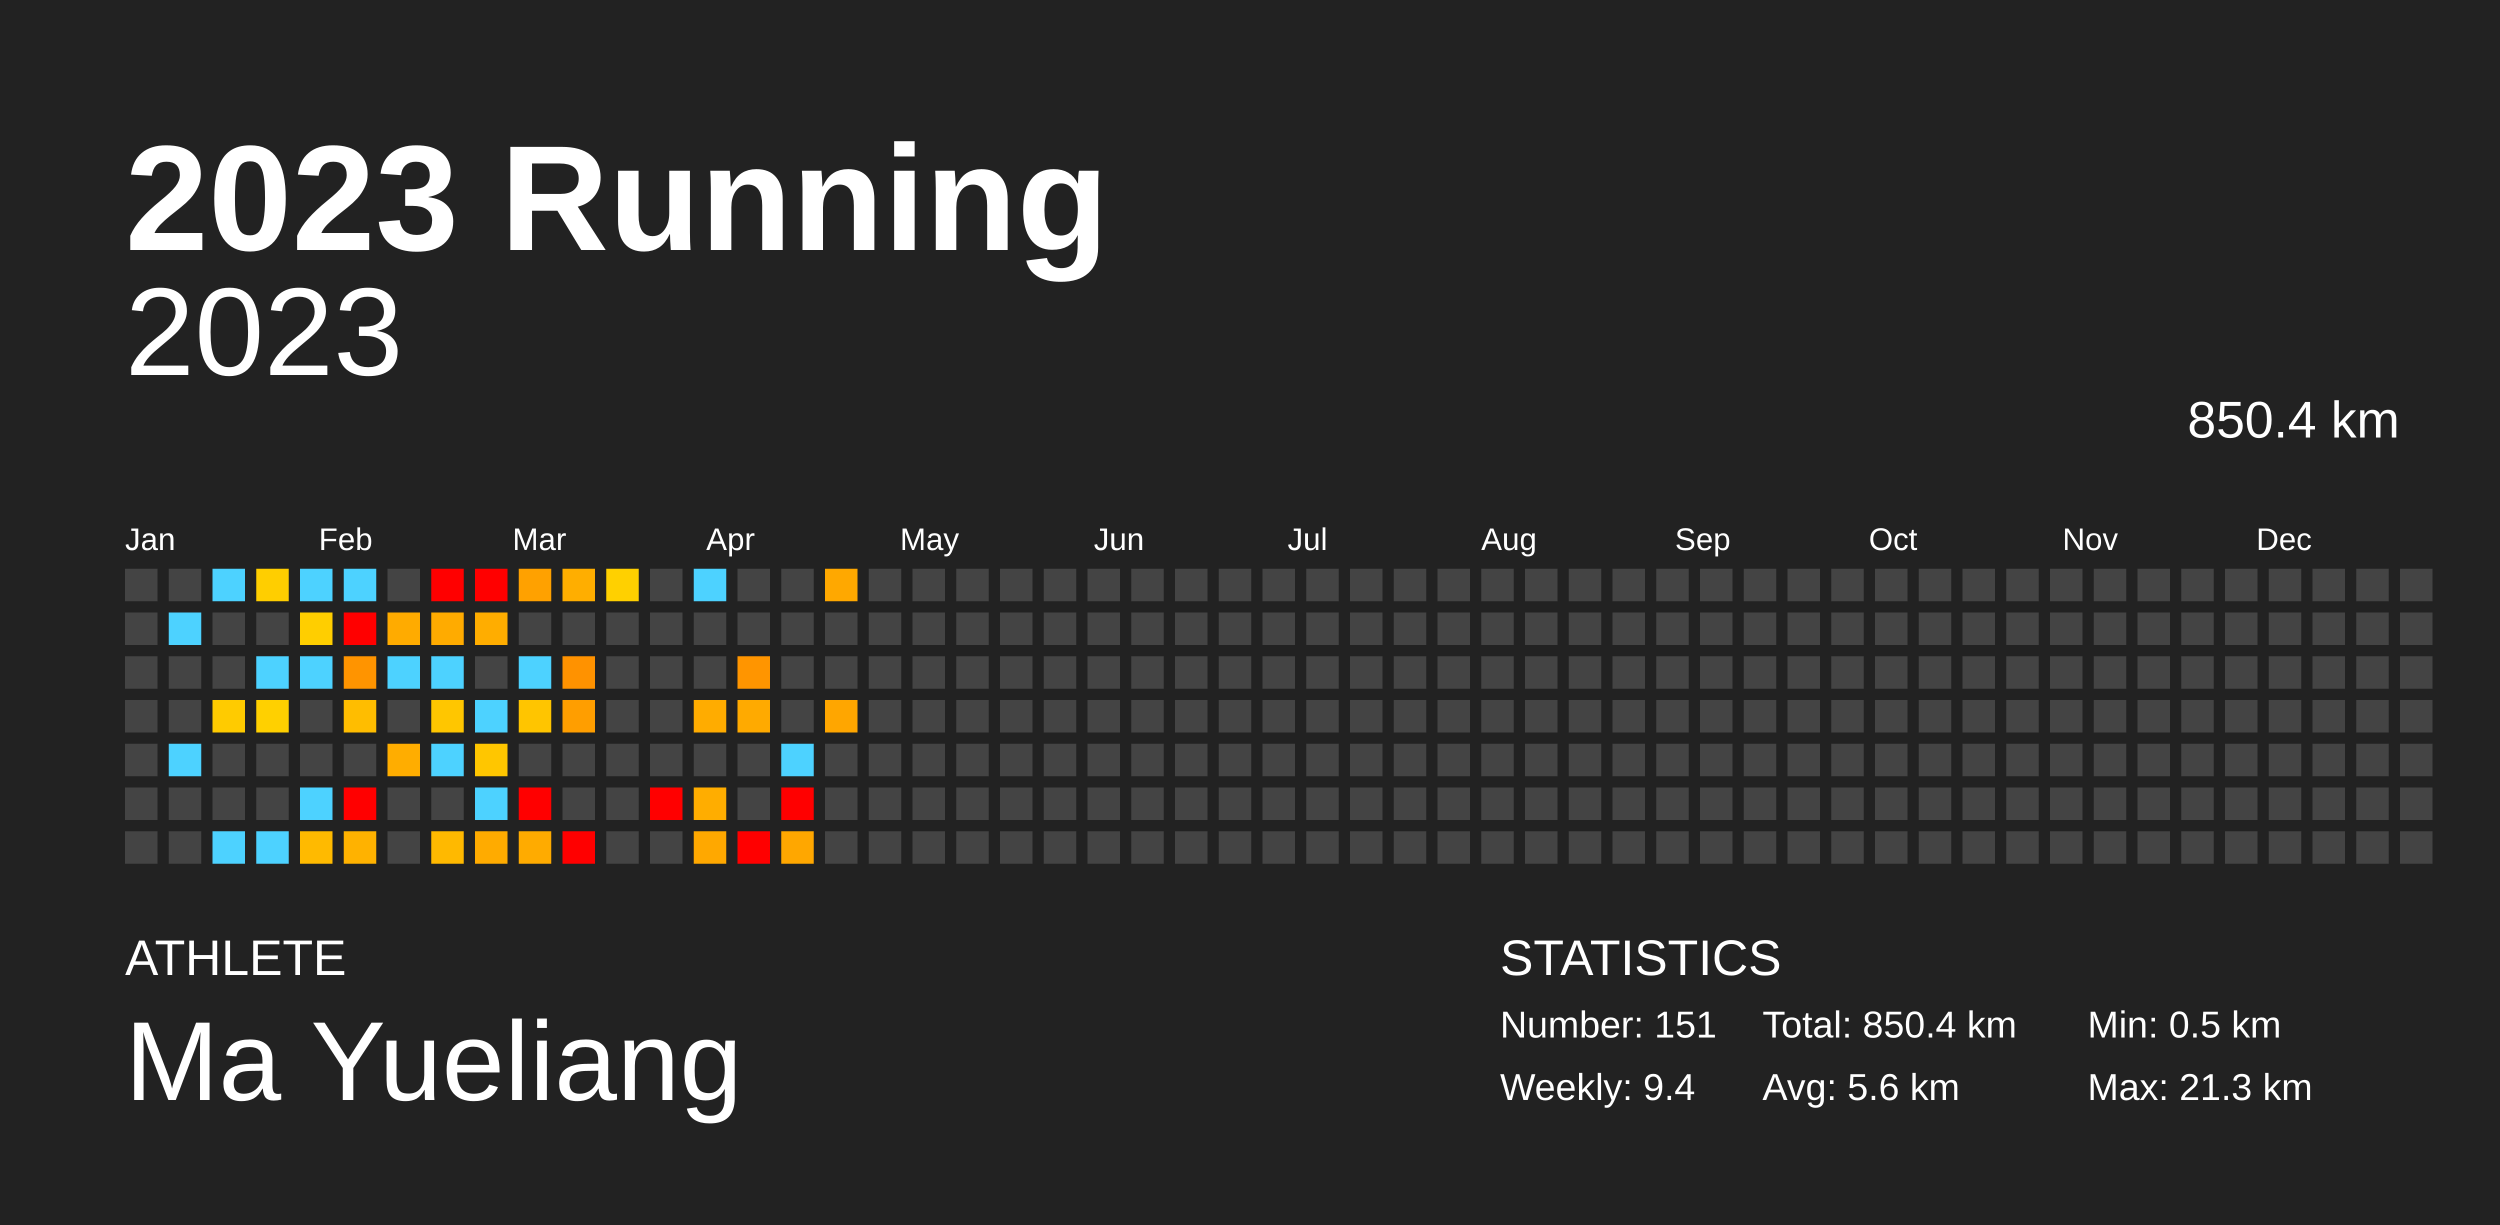
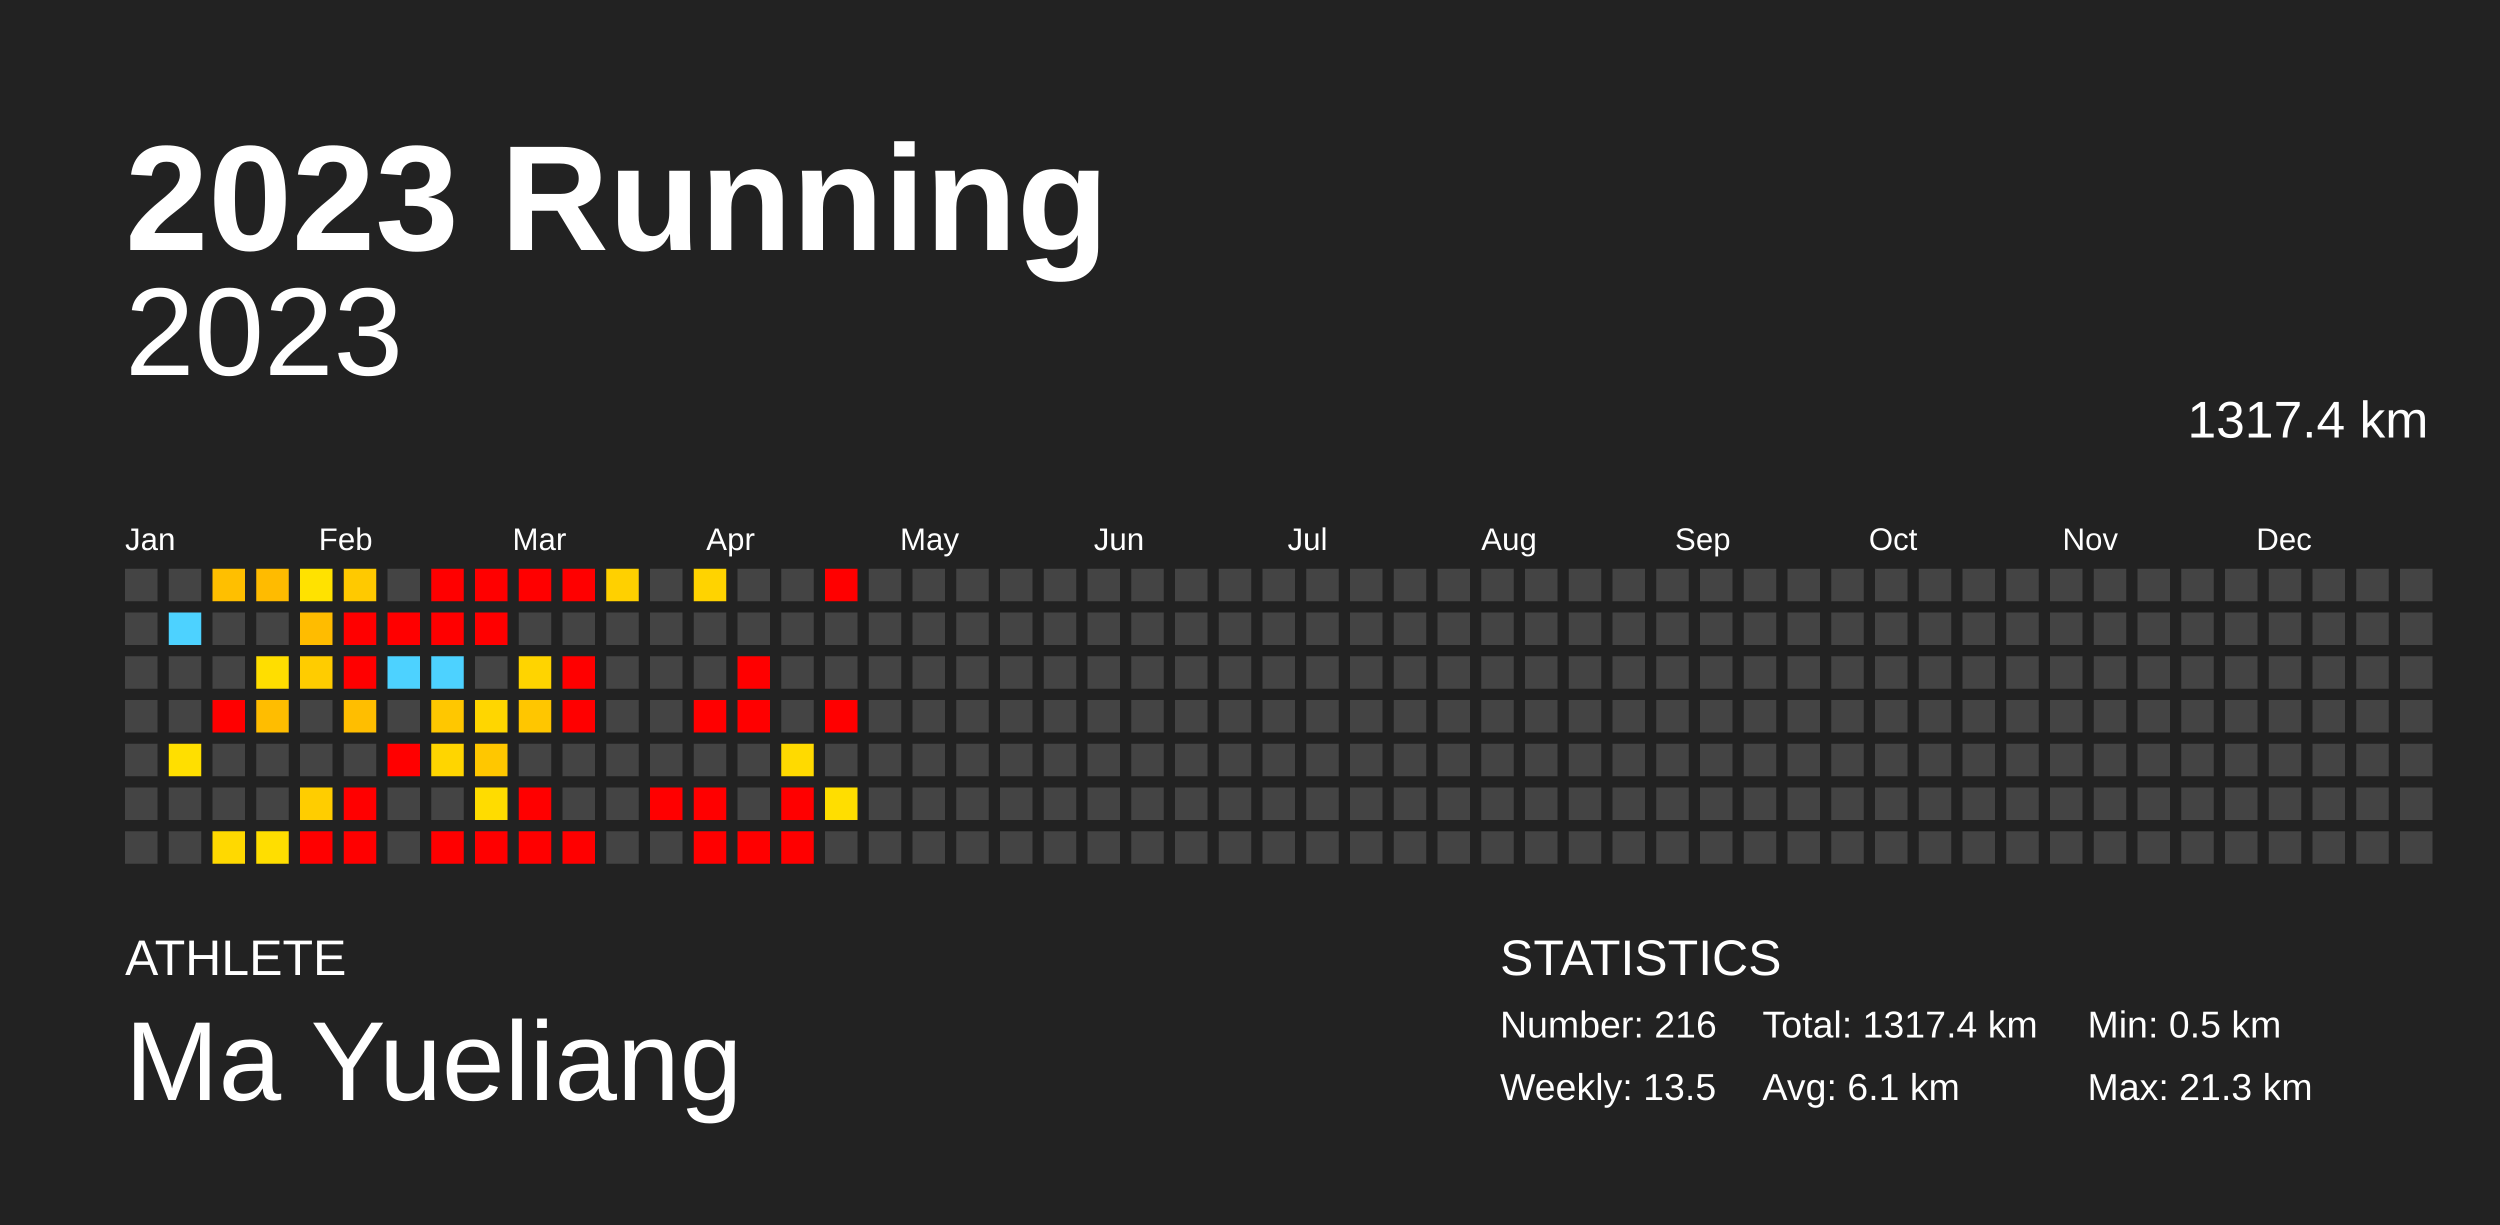
<svg xmlns="http://www.w3.org/2000/svg" baseProfile="full" height="98mm" version="1.1" viewBox="0,0,200,98" width="200mm">
  <defs />
  <rect fill="#222222" height="98" width="200" x="0" y="0" />
  <text fill="#FFFFFF" style="font-size:12px; font-family:Arial; font-weight:bold;" x="10" y="20">2023 Running</text>
  <text fill="#FFFFFF" style="font-size:4px; font-family:Arial" x="10" y="78">ATHLETE</text>
  <text fill="#FFFFFF" style="font-size:9px; font-family:Arial" x="10" y="88">Ma Yueliang</text>
  <text fill="#FFFFFF" style="font-size:4px; font-family:Arial" x="120" y="78">STATISTICS</text>
-   <text fill="#FFFFFF" style="font-size:3px; font-family:Arial" x="120" y="83">Number: 151</text>
-   <text fill="#FFFFFF" style="font-size:3px; font-family:Arial" x="120" y="88">Weekly: 9.4</text>
-   <text fill="#FFFFFF" style="font-size:3px; font-family:Arial" x="141" y="83">Total: 850.4 km</text>
-   <text fill="#FFFFFF" style="font-size:3px; font-family:Arial" x="141" y="88">Avg: 5.6 km</text>
+   <text fill="#FFFFFF" style="font-size:3px; font-family:Arial" x="120" y="83">Number: 216</text>
+   <text fill="#FFFFFF" style="font-size:3px; font-family:Arial" x="120" y="88">Weekly: 13.5</text>
+   <text fill="#FFFFFF" style="font-size:3px; font-family:Arial" x="141" y="83">Total: 1317.4 km</text>
+   <text fill="#FFFFFF" style="font-size:3px; font-family:Arial" x="141" y="88">Avg: 6.1 km</text>
  <text fill="#FFFFFF" style="font-size:3px; font-family:Arial" x="167" y="83">Min: 0.5 km</text>
  <text fill="#FFFFFF" style="font-size:3px; font-family:Arial" x="167" y="88">Max: 21.3 km</text>
  <text alignment-baseline="hanging" fill="#FFFFFF" style="font-size:10.0px; font-family:Arial;" x="10" y="30">2023</text>
-   <text alignment-baseline="hanging" fill="#FFFFFF" style="font-size:4.125px; font-family:Arial;" x="175" y="35">850.4 km</text>
+   <text alignment-baseline="hanging" fill="#FFFFFF" style="font-size:4.125px; font-family:Arial;" x="175" y="35">1317.4 km</text>
  <text fill="#FFFFFF" style="font-size:2.5px; font-family:Arial" x="10.0" y="44">Jan</text>
  <text fill="#FFFFFF" style="font-size:2.5px; font-family:Arial" x="25.5" y="44">Feb</text>
  <text fill="#FFFFFF" style="font-size:2.5px; font-family:Arial" x="41.0" y="44">Mar</text>
  <text fill="#FFFFFF" style="font-size:2.5px; font-family:Arial" x="56.5" y="44">Apr</text>
  <text fill="#FFFFFF" style="font-size:2.5px; font-family:Arial" x="72.0" y="44">May</text>
  <text fill="#FFFFFF" style="font-size:2.5px; font-family:Arial" x="87.5" y="44">Jun</text>
  <text fill="#FFFFFF" style="font-size:2.5px; font-family:Arial" x="103.0" y="44">Jul</text>
  <text fill="#FFFFFF" style="font-size:2.5px; font-family:Arial" x="118.5" y="44">Aug</text>
  <text fill="#FFFFFF" style="font-size:2.5px; font-family:Arial" x="134.0" y="44">Sep</text>
  <text fill="#FFFFFF" style="font-size:2.5px; font-family:Arial" x="149.5" y="44">Oct</text>
  <text fill="#FFFFFF" style="font-size:2.5px; font-family:Arial" x="165.0" y="44">Nov</text>
  <text fill="#FFFFFF" style="font-size:2.5px; font-family:Arial" x="180.5" y="44">Dec</text>
  <rect fill="#444444" height="2.6" width="2.6" x="10.0" y="45.5" />
  <rect fill="#444444" height="2.6" width="2.6" x="10.0" y="49.0" />
  <rect fill="#444444" height="2.6" width="2.6" x="10.0" y="52.5" />
  <rect fill="#444444" height="2.6" width="2.6" x="10.0" y="56.0" />
  <rect fill="#444444" height="2.6" width="2.6" x="10.0" y="59.5" />
  <rect fill="#444444" height="2.6" width="2.6" x="10.0" y="63.0" />
  <rect fill="#444444" height="2.6" width="2.6" x="10.0" y="66.5" />
  <rect fill="#444444" height="2.6" width="2.6" x="13.5" y="45.5" />
  <rect fill="#4dd2ff" height="2.6" width="2.6" x="13.5" y="49.0" />
  <rect fill="#444444" height="2.6" width="2.6" x="13.5" y="52.5" />
  <rect fill="#444444" height="2.6" width="2.6" x="13.5" y="56.0" />
-   <rect fill="#4dd2ff" height="2.6" width="2.6" x="13.5" y="59.5" />
+   <rect fill="#ffdf00" height="2.6" width="2.6" x="13.5" y="59.5" />
  <rect fill="#444444" height="2.6" width="2.6" x="13.5" y="63.0" />
  <rect fill="#444444" height="2.6" width="2.6" x="13.5" y="66.5" />
-   <rect fill="#4dd2ff" height="2.6" width="2.6" x="17.0" y="45.5" />
+   <rect fill="#ffbf00" height="2.6" width="2.6" x="17.0" y="45.5" />
  <rect fill="#444444" height="2.6" width="2.6" x="17.0" y="49.0" />
  <rect fill="#444444" height="2.6" width="2.6" x="17.0" y="52.5" />
-   <rect fill="#ffcb00" height="2.6" width="2.6" x="17.0" y="56.0" />
+   <rect fill="red" height="2.6" width="2.6" x="17.0" y="56.0" />
  <rect fill="#444444" height="2.6" width="2.6" x="17.0" y="59.5" />
  <rect fill="#444444" height="2.6" width="2.6" x="17.0" y="63.0" />
-   <rect fill="#4dd2ff" height="2.6" width="2.6" x="17.0" y="66.5" />
-   <rect fill="#ffce00" height="2.6" width="2.6" x="20.5" y="45.5" />
+   <rect fill="#ffd900" height="2.6" width="2.6" x="17.0" y="66.5" />
+   <rect fill="#ffbb00" height="2.6" width="2.6" x="20.5" y="45.5" />
  <rect fill="#444444" height="2.6" width="2.6" x="20.5" y="49.0" />
-   <rect fill="#4dd2ff" height="2.6" width="2.6" x="20.5" y="52.5" />
-   <rect fill="#ffd000" height="2.6" width="2.6" x="20.5" y="56.0" />
+   <rect fill="#ffde00" height="2.6" width="2.6" x="20.5" y="52.5" />
+   <rect fill="#ffbd00" height="2.6" width="2.6" x="20.5" y="56.0" />
  <rect fill="#444444" height="2.6" width="2.6" x="20.5" y="59.5" />
  <rect fill="#444444" height="2.6" width="2.6" x="20.5" y="63.0" />
-   <rect fill="#4dd2ff" height="2.6" width="2.6" x="20.5" y="66.5" />
-   <rect fill="#4dd2ff" height="2.6" width="2.6" x="24.0" y="45.5" />
-   <rect fill="#ffce00" height="2.6" width="2.6" x="24.0" y="49.0" />
-   <rect fill="#4dd2ff" height="2.6" width="2.6" x="24.0" y="52.5" />
+   <rect fill="#ffde00" height="2.6" width="2.6" x="20.5" y="66.5" />
+   <rect fill="#ffe200" height="2.6" width="2.6" x="24.0" y="45.5" />
+   <rect fill="#ffbc00" height="2.6" width="2.6" x="24.0" y="49.0" />
+   <rect fill="#ffcc00" height="2.6" width="2.6" x="24.0" y="52.5" />
  <rect fill="#444444" height="2.6" width="2.6" x="24.0" y="56.0" />
  <rect fill="#444444" height="2.6" width="2.6" x="24.0" y="59.5" />
-   <rect fill="#4dd2ff" height="2.6" width="2.6" x="24.0" y="63.0" />
-   <rect fill="#ffba00" height="2.6" width="2.6" x="24.0" y="66.5" />
-   <rect fill="#4dd2ff" height="2.6" width="2.6" x="27.5" y="45.5" />
+   <rect fill="#ffcd00" height="2.6" width="2.6" x="24.0" y="63.0" />
+   <rect fill="red" height="2.6" width="2.6" x="24.0" y="66.5" />
+   <rect fill="#ffc900" height="2.6" width="2.6" x="27.5" y="45.5" />
  <rect fill="red" height="2.6" width="2.6" x="27.5" y="49.0" />
-   <rect fill="#ff9400" height="2.6" width="2.6" x="27.5" y="52.5" />
-   <rect fill="#ffbd00" height="2.6" width="2.6" x="27.5" y="56.0" />
+   <rect fill="red" height="2.6" width="2.6" x="27.5" y="52.5" />
+   <rect fill="#ffbe00" height="2.6" width="2.6" x="27.5" y="56.0" />
  <rect fill="#444444" height="2.6" width="2.6" x="27.5" y="59.5" />
  <rect fill="red" height="2.6" width="2.6" x="27.5" y="63.0" />
-   <rect fill="#ffb200" height="2.6" width="2.6" x="27.5" y="66.5" />
+   <rect fill="red" height="2.6" width="2.6" x="27.5" y="66.5" />
  <rect fill="#444444" height="2.6" width="2.6" x="31.0" y="45.5" />
-   <rect fill="#ffab00" height="2.6" width="2.6" x="31.0" y="49.0" />
+   <rect fill="red" height="2.6" width="2.6" x="31.0" y="49.0" />
  <rect fill="#4dd2ff" height="2.6" width="2.6" x="31.0" y="52.5" />
  <rect fill="#444444" height="2.6" width="2.6" x="31.0" y="56.0" />
-   <rect fill="#ffad00" height="2.6" width="2.6" x="31.0" y="59.5" />
+   <rect fill="red" height="2.6" width="2.6" x="31.0" y="59.5" />
  <rect fill="#444444" height="2.6" width="2.6" x="31.0" y="63.0" />
  <rect fill="#444444" height="2.6" width="2.6" x="31.0" y="66.5" />
  <rect fill="red" height="2.6" width="2.6" x="34.5" y="45.5" />
-   <rect fill="#ffab00" height="2.6" width="2.6" x="34.5" y="49.0" />
+   <rect fill="red" height="2.6" width="2.6" x="34.5" y="49.0" />
  <rect fill="#4dd2ff" height="2.6" width="2.6" x="34.5" y="52.5" />
-   <rect fill="#ffc600" height="2.6" width="2.6" x="34.5" y="56.0" />
-   <rect fill="#4dd2ff" height="2.6" width="2.6" x="34.5" y="59.5" />
+   <rect fill="#ffc700" height="2.6" width="2.6" x="34.5" y="56.0" />
+   <rect fill="#ffd500" height="2.6" width="2.6" x="34.5" y="59.5" />
  <rect fill="#444444" height="2.6" width="2.6" x="34.5" y="63.0" />
-   <rect fill="#ffb900" height="2.6" width="2.6" x="34.5" y="66.5" />
+   <rect fill="red" height="2.6" width="2.6" x="34.5" y="66.5" />
  <rect fill="red" height="2.6" width="2.6" x="38.0" y="45.5" />
-   <rect fill="#ffad00" height="2.6" width="2.6" x="38.0" y="49.0" />
+   <rect fill="red" height="2.6" width="2.6" x="38.0" y="49.0" />
  <rect fill="#444444" height="2.6" width="2.6" x="38.0" y="52.5" />
-   <rect fill="#4dd2ff" height="2.6" width="2.6" x="38.0" y="56.0" />
-   <rect fill="#ffc600" height="2.6" width="2.6" x="38.0" y="59.5" />
-   <rect fill="#4dd2ff" height="2.6" width="2.6" x="38.0" y="63.0" />
-   <rect fill="#ffab00" height="2.6" width="2.6" x="38.0" y="66.5" />
-   <rect fill="#ffa100" height="2.6" width="2.6" x="41.5" y="45.5" />
+   <rect fill="#ffd600" height="2.6" width="2.6" x="38.0" y="56.0" />
+   <rect fill="#ffc700" height="2.6" width="2.6" x="38.0" y="59.5" />
+   <rect fill="#ffdc00" height="2.6" width="2.6" x="38.0" y="63.0" />
+   <rect fill="red" height="2.6" width="2.6" x="38.0" y="66.5" />
+   <rect fill="red" height="2.6" width="2.6" x="41.5" y="45.5" />
  <rect fill="#444444" height="2.6" width="2.6" x="41.5" y="49.0" />
-   <rect fill="#4dd2ff" height="2.6" width="2.6" x="41.5" y="52.5" />
-   <rect fill="#ffc500" height="2.6" width="2.6" x="41.5" y="56.0" />
+   <rect fill="#ffd400" height="2.6" width="2.6" x="41.5" y="52.5" />
+   <rect fill="#ffc600" height="2.6" width="2.6" x="41.5" y="56.0" />
  <rect fill="#444444" height="2.6" width="2.6" x="41.5" y="59.5" />
  <rect fill="red" height="2.6" width="2.6" x="41.5" y="63.0" />
-   <rect fill="#ffab00" height="2.6" width="2.6" x="41.5" y="66.5" />
-   <rect fill="#ffae00" height="2.6" width="2.6" x="45.0" y="45.5" />
+   <rect fill="red" height="2.6" width="2.6" x="41.5" y="66.5" />
+   <rect fill="red" height="2.6" width="2.6" x="45.0" y="45.5" />
  <rect fill="#444444" height="2.6" width="2.6" x="45.0" y="49.0" />
-   <rect fill="#ff9200" height="2.6" width="2.6" x="45.0" y="52.5" />
-   <rect fill="#ff9e00" height="2.6" width="2.6" x="45.0" y="56.0" />
+   <rect fill="red" height="2.6" width="2.6" x="45.0" y="52.5" />
+   <rect fill="red" height="2.6" width="2.6" x="45.0" y="56.0" />
  <rect fill="#444444" height="2.6" width="2.6" x="45.0" y="59.5" />
  <rect fill="#444444" height="2.6" width="2.6" x="45.0" y="63.0" />
  <rect fill="red" height="2.6" width="2.6" x="45.0" y="66.5" />
  <rect fill="#ffd000" height="2.6" width="2.6" x="48.5" y="45.5" />
  <rect fill="#444444" height="2.6" width="2.6" x="48.5" y="49.0" />
  <rect fill="#444444" height="2.6" width="2.6" x="48.5" y="52.5" />
  <rect fill="#444444" height="2.6" width="2.6" x="48.5" y="56.0" />
  <rect fill="#444444" height="2.6" width="2.6" x="48.5" y="59.5" />
  <rect fill="#444444" height="2.6" width="2.6" x="48.5" y="63.0" />
  <rect fill="#444444" height="2.6" width="2.6" x="48.5" y="66.5" />
  <rect fill="#444444" height="2.6" width="2.6" x="52.0" y="45.5" />
  <rect fill="#444444" height="2.6" width="2.6" x="52.0" y="49.0" />
  <rect fill="#444444" height="2.6" width="2.6" x="52.0" y="52.5" />
  <rect fill="#444444" height="2.6" width="2.6" x="52.0" y="56.0" />
  <rect fill="#444444" height="2.6" width="2.6" x="52.0" y="59.5" />
  <rect fill="red" height="2.6" width="2.6" x="52.0" y="63.0" />
  <rect fill="#444444" height="2.6" width="2.6" x="52.0" y="66.5" />
-   <rect fill="#4dd2ff" height="2.6" width="2.6" x="55.5" y="45.5" />
+   <rect fill="#ffd300" height="2.6" width="2.6" x="55.5" y="45.5" />
  <rect fill="#444444" height="2.6" width="2.6" x="55.5" y="49.0" />
  <rect fill="#444444" height="2.6" width="2.6" x="55.5" y="52.5" />
-   <rect fill="#ffac00" height="2.6" width="2.6" x="55.5" y="56.0" />
+   <rect fill="red" height="2.6" width="2.6" x="55.5" y="56.0" />
  <rect fill="#444444" height="2.6" width="2.6" x="55.5" y="59.5" />
-   <rect fill="#ffad00" height="2.6" width="2.6" x="55.5" y="63.0" />
-   <rect fill="#ffa800" height="2.6" width="2.6" x="55.5" y="66.5" />
+   <rect fill="red" height="2.6" width="2.6" x="55.5" y="63.0" />
+   <rect fill="red" height="2.6" width="2.6" x="55.5" y="66.5" />
  <rect fill="#444444" height="2.6" width="2.6" x="59.0" y="45.5" />
  <rect fill="#444444" height="2.6" width="2.6" x="59.0" y="49.0" />
-   <rect fill="#ff9500" height="2.6" width="2.6" x="59.0" y="52.5" />
-   <rect fill="#ffaa00" height="2.6" width="2.6" x="59.0" y="56.0" />
+   <rect fill="red" height="2.6" width="2.6" x="59.0" y="52.5" />
+   <rect fill="red" height="2.6" width="2.6" x="59.0" y="56.0" />
  <rect fill="#444444" height="2.6" width="2.6" x="59.0" y="59.5" />
  <rect fill="#444444" height="2.6" width="2.6" x="59.0" y="63.0" />
  <rect fill="red" height="2.6" width="2.6" x="59.0" y="66.5" />
  <rect fill="#444444" height="2.6" width="2.6" x="62.5" y="45.5" />
  <rect fill="#444444" height="2.6" width="2.6" x="62.5" y="49.0" />
  <rect fill="#444444" height="2.6" width="2.6" x="62.5" y="52.5" />
  <rect fill="#444444" height="2.6" width="2.6" x="62.5" y="56.0" />
-   <rect fill="#4dd2ff" height="2.6" width="2.6" x="62.5" y="59.5" />
+   <rect fill="#ffda00" height="2.6" width="2.6" x="62.5" y="59.5" />
  <rect fill="red" height="2.6" width="2.6" x="62.5" y="63.0" />
-   <rect fill="#ffa700" height="2.6" width="2.6" x="62.5" y="66.5" />
-   <rect fill="#ffa800" height="2.6" width="2.6" x="66.0" y="45.5" />
+   <rect fill="red" height="2.6" width="2.6" x="62.5" y="66.5" />
+   <rect fill="red" height="2.6" width="2.6" x="66.0" y="45.5" />
  <rect fill="#444444" height="2.6" width="2.6" x="66.0" y="49.0" />
  <rect fill="#444444" height="2.6" width="2.6" x="66.0" y="52.5" />
-   <rect fill="#ffa600" height="2.6" width="2.6" x="66.0" y="56.0" />
+   <rect fill="red" height="2.6" width="2.6" x="66.0" y="56.0" />
  <rect fill="#444444" height="2.6" width="2.6" x="66.0" y="59.5" />
-   <rect fill="#444444" height="2.6" width="2.6" x="66.0" y="63.0" />
+   <rect fill="#ffde00" height="2.6" width="2.6" x="66.0" y="63.0" />
  <rect fill="#444444" height="2.6" width="2.6" x="66.0" y="66.5" />
  <rect fill="#444444" height="2.6" width="2.6" x="69.5" y="45.5" />
  <rect fill="#444444" height="2.6" width="2.6" x="69.5" y="49.0" />
  <rect fill="#444444" height="2.6" width="2.6" x="69.5" y="52.5" />
  <rect fill="#444444" height="2.6" width="2.6" x="69.5" y="56.0" />
  <rect fill="#444444" height="2.6" width="2.6" x="69.5" y="59.5" />
  <rect fill="#444444" height="2.6" width="2.6" x="69.5" y="63.0" />
  <rect fill="#444444" height="2.6" width="2.6" x="69.5" y="66.5" />
  <rect fill="#444444" height="2.6" width="2.6" x="73.0" y="45.5" />
  <rect fill="#444444" height="2.6" width="2.6" x="73.0" y="49.0" />
  <rect fill="#444444" height="2.6" width="2.6" x="73.0" y="52.5" />
  <rect fill="#444444" height="2.6" width="2.6" x="73.0" y="56.0" />
  <rect fill="#444444" height="2.6" width="2.6" x="73.0" y="59.5" />
  <rect fill="#444444" height="2.6" width="2.6" x="73.0" y="63.0" />
  <rect fill="#444444" height="2.6" width="2.6" x="73.0" y="66.5" />
  <rect fill="#444444" height="2.6" width="2.6" x="76.5" y="45.5" />
  <rect fill="#444444" height="2.6" width="2.6" x="76.5" y="49.0" />
  <rect fill="#444444" height="2.6" width="2.6" x="76.5" y="52.5" />
  <rect fill="#444444" height="2.6" width="2.6" x="76.5" y="56.0" />
  <rect fill="#444444" height="2.6" width="2.6" x="76.5" y="59.5" />
  <rect fill="#444444" height="2.6" width="2.6" x="76.5" y="63.0" />
  <rect fill="#444444" height="2.6" width="2.6" x="76.5" y="66.5" />
  <rect fill="#444444" height="2.6" width="2.6" x="80.0" y="45.5" />
  <rect fill="#444444" height="2.6" width="2.6" x="80.0" y="49.0" />
  <rect fill="#444444" height="2.6" width="2.6" x="80.0" y="52.5" />
  <rect fill="#444444" height="2.6" width="2.6" x="80.0" y="56.0" />
  <rect fill="#444444" height="2.6" width="2.6" x="80.0" y="59.5" />
  <rect fill="#444444" height="2.6" width="2.6" x="80.0" y="63.0" />
  <rect fill="#444444" height="2.6" width="2.6" x="80.0" y="66.5" />
  <rect fill="#444444" height="2.6" width="2.6" x="83.5" y="45.5" />
  <rect fill="#444444" height="2.6" width="2.6" x="83.5" y="49.0" />
  <rect fill="#444444" height="2.6" width="2.6" x="83.5" y="52.5" />
  <rect fill="#444444" height="2.6" width="2.6" x="83.5" y="56.0" />
  <rect fill="#444444" height="2.6" width="2.6" x="83.5" y="59.5" />
  <rect fill="#444444" height="2.6" width="2.6" x="83.5" y="63.0" />
  <rect fill="#444444" height="2.6" width="2.6" x="83.5" y="66.5" />
  <rect fill="#444444" height="2.6" width="2.6" x="87.0" y="45.5" />
  <rect fill="#444444" height="2.6" width="2.6" x="87.0" y="49.0" />
  <rect fill="#444444" height="2.6" width="2.6" x="87.0" y="52.5" />
  <rect fill="#444444" height="2.6" width="2.6" x="87.0" y="56.0" />
  <rect fill="#444444" height="2.6" width="2.6" x="87.0" y="59.5" />
  <rect fill="#444444" height="2.6" width="2.6" x="87.0" y="63.0" />
  <rect fill="#444444" height="2.6" width="2.6" x="87.0" y="66.5" />
  <rect fill="#444444" height="2.6" width="2.6" x="90.5" y="45.5" />
  <rect fill="#444444" height="2.6" width="2.6" x="90.5" y="49.0" />
  <rect fill="#444444" height="2.6" width="2.6" x="90.5" y="52.5" />
  <rect fill="#444444" height="2.6" width="2.6" x="90.5" y="56.0" />
  <rect fill="#444444" height="2.6" width="2.6" x="90.5" y="59.5" />
  <rect fill="#444444" height="2.6" width="2.6" x="90.5" y="63.0" />
  <rect fill="#444444" height="2.6" width="2.6" x="90.5" y="66.5" />
  <rect fill="#444444" height="2.6" width="2.6" x="94.0" y="45.5" />
  <rect fill="#444444" height="2.6" width="2.6" x="94.0" y="49.0" />
  <rect fill="#444444" height="2.6" width="2.6" x="94.0" y="52.5" />
  <rect fill="#444444" height="2.6" width="2.6" x="94.0" y="56.0" />
  <rect fill="#444444" height="2.6" width="2.6" x="94.0" y="59.5" />
  <rect fill="#444444" height="2.6" width="2.6" x="94.0" y="63.0" />
  <rect fill="#444444" height="2.6" width="2.6" x="94.0" y="66.5" />
  <rect fill="#444444" height="2.6" width="2.6" x="97.5" y="45.5" />
  <rect fill="#444444" height="2.6" width="2.6" x="97.5" y="49.0" />
  <rect fill="#444444" height="2.6" width="2.6" x="97.5" y="52.5" />
  <rect fill="#444444" height="2.6" width="2.6" x="97.5" y="56.0" />
  <rect fill="#444444" height="2.6" width="2.6" x="97.5" y="59.5" />
  <rect fill="#444444" height="2.6" width="2.6" x="97.5" y="63.0" />
  <rect fill="#444444" height="2.6" width="2.6" x="97.5" y="66.5" />
  <rect fill="#444444" height="2.6" width="2.6" x="101.0" y="45.5" />
  <rect fill="#444444" height="2.6" width="2.6" x="101.0" y="49.0" />
  <rect fill="#444444" height="2.6" width="2.6" x="101.0" y="52.5" />
  <rect fill="#444444" height="2.6" width="2.6" x="101.0" y="56.0" />
  <rect fill="#444444" height="2.6" width="2.6" x="101.0" y="59.5" />
  <rect fill="#444444" height="2.6" width="2.6" x="101.0" y="63.0" />
  <rect fill="#444444" height="2.6" width="2.6" x="101.0" y="66.5" />
  <rect fill="#444444" height="2.6" width="2.6" x="104.5" y="45.5" />
  <rect fill="#444444" height="2.6" width="2.6" x="104.5" y="49.0" />
  <rect fill="#444444" height="2.6" width="2.6" x="104.5" y="52.5" />
  <rect fill="#444444" height="2.6" width="2.6" x="104.5" y="56.0" />
  <rect fill="#444444" height="2.6" width="2.6" x="104.5" y="59.5" />
  <rect fill="#444444" height="2.6" width="2.6" x="104.5" y="63.0" />
  <rect fill="#444444" height="2.6" width="2.6" x="104.5" y="66.5" />
  <rect fill="#444444" height="2.6" width="2.6" x="108.0" y="45.5" />
  <rect fill="#444444" height="2.6" width="2.6" x="108.0" y="49.0" />
  <rect fill="#444444" height="2.6" width="2.6" x="108.0" y="52.5" />
  <rect fill="#444444" height="2.6" width="2.6" x="108.0" y="56.0" />
  <rect fill="#444444" height="2.6" width="2.6" x="108.0" y="59.5" />
  <rect fill="#444444" height="2.6" width="2.6" x="108.0" y="63.0" />
  <rect fill="#444444" height="2.6" width="2.6" x="108.0" y="66.5" />
  <rect fill="#444444" height="2.6" width="2.6" x="111.5" y="45.5" />
  <rect fill="#444444" height="2.6" width="2.6" x="111.5" y="49.0" />
  <rect fill="#444444" height="2.6" width="2.6" x="111.5" y="52.5" />
  <rect fill="#444444" height="2.6" width="2.6" x="111.5" y="56.0" />
  <rect fill="#444444" height="2.6" width="2.6" x="111.5" y="59.5" />
  <rect fill="#444444" height="2.6" width="2.6" x="111.5" y="63.0" />
  <rect fill="#444444" height="2.6" width="2.6" x="111.5" y="66.5" />
  <rect fill="#444444" height="2.6" width="2.6" x="115.0" y="45.5" />
  <rect fill="#444444" height="2.6" width="2.6" x="115.0" y="49.0" />
  <rect fill="#444444" height="2.6" width="2.6" x="115.0" y="52.5" />
  <rect fill="#444444" height="2.6" width="2.6" x="115.0" y="56.0" />
  <rect fill="#444444" height="2.6" width="2.6" x="115.0" y="59.5" />
  <rect fill="#444444" height="2.6" width="2.6" x="115.0" y="63.0" />
  <rect fill="#444444" height="2.6" width="2.6" x="115.0" y="66.5" />
  <rect fill="#444444" height="2.6" width="2.6" x="118.5" y="45.5" />
  <rect fill="#444444" height="2.6" width="2.6" x="118.5" y="49.0" />
  <rect fill="#444444" height="2.6" width="2.6" x="118.5" y="52.5" />
  <rect fill="#444444" height="2.6" width="2.6" x="118.5" y="56.0" />
  <rect fill="#444444" height="2.6" width="2.6" x="118.5" y="59.5" />
  <rect fill="#444444" height="2.6" width="2.6" x="118.5" y="63.0" />
  <rect fill="#444444" height="2.6" width="2.6" x="118.5" y="66.5" />
  <rect fill="#444444" height="2.6" width="2.6" x="122.0" y="45.5" />
  <rect fill="#444444" height="2.6" width="2.6" x="122.0" y="49.0" />
  <rect fill="#444444" height="2.6" width="2.6" x="122.0" y="52.5" />
  <rect fill="#444444" height="2.6" width="2.6" x="122.0" y="56.0" />
  <rect fill="#444444" height="2.6" width="2.6" x="122.0" y="59.5" />
  <rect fill="#444444" height="2.6" width="2.6" x="122.0" y="63.0" />
  <rect fill="#444444" height="2.6" width="2.6" x="122.0" y="66.5" />
  <rect fill="#444444" height="2.6" width="2.6" x="125.5" y="45.5" />
  <rect fill="#444444" height="2.6" width="2.6" x="125.5" y="49.0" />
  <rect fill="#444444" height="2.6" width="2.6" x="125.5" y="52.5" />
  <rect fill="#444444" height="2.6" width="2.6" x="125.5" y="56.0" />
  <rect fill="#444444" height="2.6" width="2.6" x="125.5" y="59.5" />
  <rect fill="#444444" height="2.6" width="2.6" x="125.5" y="63.0" />
  <rect fill="#444444" height="2.6" width="2.6" x="125.5" y="66.5" />
  <rect fill="#444444" height="2.6" width="2.6" x="129.0" y="45.5" />
  <rect fill="#444444" height="2.6" width="2.6" x="129.0" y="49.0" />
  <rect fill="#444444" height="2.6" width="2.6" x="129.0" y="52.5" />
  <rect fill="#444444" height="2.6" width="2.6" x="129.0" y="56.0" />
  <rect fill="#444444" height="2.6" width="2.6" x="129.0" y="59.5" />
  <rect fill="#444444" height="2.6" width="2.6" x="129.0" y="63.0" />
  <rect fill="#444444" height="2.6" width="2.6" x="129.0" y="66.5" />
  <rect fill="#444444" height="2.6" width="2.6" x="132.5" y="45.5" />
  <rect fill="#444444" height="2.6" width="2.6" x="132.5" y="49.0" />
  <rect fill="#444444" height="2.6" width="2.6" x="132.5" y="52.5" />
  <rect fill="#444444" height="2.6" width="2.6" x="132.5" y="56.0" />
  <rect fill="#444444" height="2.6" width="2.6" x="132.5" y="59.5" />
  <rect fill="#444444" height="2.6" width="2.6" x="132.5" y="63.0" />
  <rect fill="#444444" height="2.6" width="2.6" x="132.5" y="66.5" />
  <rect fill="#444444" height="2.6" width="2.6" x="136.0" y="45.5" />
  <rect fill="#444444" height="2.6" width="2.6" x="136.0" y="49.0" />
  <rect fill="#444444" height="2.6" width="2.6" x="136.0" y="52.5" />
  <rect fill="#444444" height="2.6" width="2.6" x="136.0" y="56.0" />
  <rect fill="#444444" height="2.6" width="2.6" x="136.0" y="59.5" />
  <rect fill="#444444" height="2.6" width="2.6" x="136.0" y="63.0" />
  <rect fill="#444444" height="2.6" width="2.6" x="136.0" y="66.5" />
  <rect fill="#444444" height="2.6" width="2.6" x="139.5" y="45.5" />
  <rect fill="#444444" height="2.6" width="2.6" x="139.5" y="49.0" />
  <rect fill="#444444" height="2.6" width="2.6" x="139.5" y="52.5" />
  <rect fill="#444444" height="2.6" width="2.6" x="139.5" y="56.0" />
  <rect fill="#444444" height="2.6" width="2.6" x="139.5" y="59.5" />
  <rect fill="#444444" height="2.6" width="2.6" x="139.5" y="63.0" />
  <rect fill="#444444" height="2.6" width="2.6" x="139.5" y="66.5" />
  <rect fill="#444444" height="2.6" width="2.6" x="143.0" y="45.5" />
  <rect fill="#444444" height="2.6" width="2.6" x="143.0" y="49.0" />
  <rect fill="#444444" height="2.6" width="2.6" x="143.0" y="52.5" />
  <rect fill="#444444" height="2.6" width="2.6" x="143.0" y="56.0" />
  <rect fill="#444444" height="2.6" width="2.6" x="143.0" y="59.5" />
  <rect fill="#444444" height="2.6" width="2.6" x="143.0" y="63.0" />
  <rect fill="#444444" height="2.6" width="2.6" x="143.0" y="66.5" />
  <rect fill="#444444" height="2.6" width="2.6" x="146.5" y="45.5" />
  <rect fill="#444444" height="2.6" width="2.6" x="146.5" y="49.0" />
  <rect fill="#444444" height="2.6" width="2.6" x="146.5" y="52.5" />
  <rect fill="#444444" height="2.6" width="2.6" x="146.5" y="56.0" />
  <rect fill="#444444" height="2.6" width="2.6" x="146.5" y="59.5" />
  <rect fill="#444444" height="2.6" width="2.6" x="146.5" y="63.0" />
  <rect fill="#444444" height="2.6" width="2.6" x="146.5" y="66.5" />
  <rect fill="#444444" height="2.6" width="2.6" x="150.0" y="45.5" />
  <rect fill="#444444" height="2.6" width="2.6" x="150.0" y="49.0" />
  <rect fill="#444444" height="2.6" width="2.6" x="150.0" y="52.5" />
  <rect fill="#444444" height="2.6" width="2.6" x="150.0" y="56.0" />
  <rect fill="#444444" height="2.6" width="2.6" x="150.0" y="59.5" />
  <rect fill="#444444" height="2.6" width="2.6" x="150.0" y="63.0" />
  <rect fill="#444444" height="2.6" width="2.6" x="150.0" y="66.5" />
  <rect fill="#444444" height="2.6" width="2.6" x="153.5" y="45.5" />
  <rect fill="#444444" height="2.6" width="2.6" x="153.5" y="49.0" />
  <rect fill="#444444" height="2.6" width="2.6" x="153.5" y="52.5" />
  <rect fill="#444444" height="2.6" width="2.6" x="153.5" y="56.0" />
  <rect fill="#444444" height="2.6" width="2.6" x="153.5" y="59.5" />
  <rect fill="#444444" height="2.6" width="2.6" x="153.5" y="63.0" />
  <rect fill="#444444" height="2.6" width="2.6" x="153.5" y="66.5" />
  <rect fill="#444444" height="2.6" width="2.6" x="157.0" y="45.5" />
  <rect fill="#444444" height="2.6" width="2.6" x="157.0" y="49.0" />
  <rect fill="#444444" height="2.6" width="2.6" x="157.0" y="52.5" />
  <rect fill="#444444" height="2.6" width="2.6" x="157.0" y="56.0" />
  <rect fill="#444444" height="2.6" width="2.6" x="157.0" y="59.5" />
  <rect fill="#444444" height="2.6" width="2.6" x="157.0" y="63.0" />
  <rect fill="#444444" height="2.6" width="2.6" x="157.0" y="66.5" />
  <rect fill="#444444" height="2.6" width="2.6" x="160.5" y="45.5" />
  <rect fill="#444444" height="2.6" width="2.6" x="160.5" y="49.0" />
  <rect fill="#444444" height="2.6" width="2.6" x="160.5" y="52.5" />
  <rect fill="#444444" height="2.6" width="2.6" x="160.5" y="56.0" />
  <rect fill="#444444" height="2.6" width="2.6" x="160.5" y="59.5" />
  <rect fill="#444444" height="2.6" width="2.6" x="160.5" y="63.0" />
  <rect fill="#444444" height="2.6" width="2.6" x="160.5" y="66.5" />
  <rect fill="#444444" height="2.6" width="2.6" x="164.0" y="45.5" />
  <rect fill="#444444" height="2.6" width="2.6" x="164.0" y="49.0" />
  <rect fill="#444444" height="2.6" width="2.6" x="164.0" y="52.5" />
  <rect fill="#444444" height="2.6" width="2.6" x="164.0" y="56.0" />
  <rect fill="#444444" height="2.6" width="2.6" x="164.0" y="59.5" />
  <rect fill="#444444" height="2.6" width="2.6" x="164.0" y="63.0" />
  <rect fill="#444444" height="2.6" width="2.6" x="164.0" y="66.5" />
  <rect fill="#444444" height="2.6" width="2.6" x="167.5" y="45.5" />
  <rect fill="#444444" height="2.6" width="2.6" x="167.5" y="49.0" />
  <rect fill="#444444" height="2.6" width="2.6" x="167.5" y="52.5" />
  <rect fill="#444444" height="2.6" width="2.6" x="167.5" y="56.0" />
  <rect fill="#444444" height="2.6" width="2.6" x="167.5" y="59.5" />
  <rect fill="#444444" height="2.6" width="2.6" x="167.5" y="63.0" />
  <rect fill="#444444" height="2.6" width="2.6" x="167.5" y="66.5" />
  <rect fill="#444444" height="2.6" width="2.6" x="171.0" y="45.5" />
  <rect fill="#444444" height="2.6" width="2.6" x="171.0" y="49.0" />
  <rect fill="#444444" height="2.6" width="2.6" x="171.0" y="52.5" />
  <rect fill="#444444" height="2.6" width="2.6" x="171.0" y="56.0" />
  <rect fill="#444444" height="2.6" width="2.6" x="171.0" y="59.5" />
  <rect fill="#444444" height="2.6" width="2.6" x="171.0" y="63.0" />
  <rect fill="#444444" height="2.6" width="2.6" x="171.0" y="66.5" />
  <rect fill="#444444" height="2.6" width="2.6" x="174.5" y="45.5" />
  <rect fill="#444444" height="2.6" width="2.6" x="174.5" y="49.0" />
  <rect fill="#444444" height="2.6" width="2.6" x="174.5" y="52.5" />
  <rect fill="#444444" height="2.6" width="2.6" x="174.5" y="56.0" />
  <rect fill="#444444" height="2.6" width="2.6" x="174.5" y="59.5" />
  <rect fill="#444444" height="2.6" width="2.6" x="174.5" y="63.0" />
  <rect fill="#444444" height="2.6" width="2.6" x="174.5" y="66.5" />
  <rect fill="#444444" height="2.6" width="2.6" x="178.0" y="45.5" />
  <rect fill="#444444" height="2.6" width="2.6" x="178.0" y="49.0" />
  <rect fill="#444444" height="2.6" width="2.6" x="178.0" y="52.5" />
  <rect fill="#444444" height="2.6" width="2.6" x="178.0" y="56.0" />
  <rect fill="#444444" height="2.6" width="2.6" x="178.0" y="59.5" />
  <rect fill="#444444" height="2.6" width="2.6" x="178.0" y="63.0" />
  <rect fill="#444444" height="2.6" width="2.6" x="178.0" y="66.5" />
  <rect fill="#444444" height="2.6" width="2.6" x="181.5" y="45.5" />
  <rect fill="#444444" height="2.6" width="2.6" x="181.5" y="49.0" />
  <rect fill="#444444" height="2.6" width="2.6" x="181.5" y="52.5" />
  <rect fill="#444444" height="2.6" width="2.6" x="181.5" y="56.0" />
  <rect fill="#444444" height="2.6" width="2.6" x="181.5" y="59.5" />
  <rect fill="#444444" height="2.6" width="2.6" x="181.5" y="63.0" />
  <rect fill="#444444" height="2.6" width="2.6" x="181.5" y="66.5" />
  <rect fill="#444444" height="2.6" width="2.6" x="185.0" y="45.5" />
  <rect fill="#444444" height="2.6" width="2.6" x="185.0" y="49.0" />
  <rect fill="#444444" height="2.6" width="2.6" x="185.0" y="52.5" />
  <rect fill="#444444" height="2.6" width="2.6" x="185.0" y="56.0" />
  <rect fill="#444444" height="2.6" width="2.6" x="185.0" y="59.5" />
  <rect fill="#444444" height="2.6" width="2.6" x="185.0" y="63.0" />
  <rect fill="#444444" height="2.6" width="2.6" x="185.0" y="66.5" />
  <rect fill="#444444" height="2.6" width="2.6" x="188.5" y="45.5" />
  <rect fill="#444444" height="2.6" width="2.6" x="188.5" y="49.0" />
  <rect fill="#444444" height="2.6" width="2.6" x="188.5" y="52.5" />
  <rect fill="#444444" height="2.6" width="2.6" x="188.5" y="56.0" />
  <rect fill="#444444" height="2.6" width="2.6" x="188.5" y="59.5" />
  <rect fill="#444444" height="2.6" width="2.6" x="188.5" y="63.0" />
  <rect fill="#444444" height="2.6" width="2.6" x="188.5" y="66.5" />
  <rect fill="#444444" height="2.6" width="2.6" x="192.0" y="45.5" />
  <rect fill="#444444" height="2.6" width="2.6" x="192.0" y="49.0" />
  <rect fill="#444444" height="2.6" width="2.6" x="192.0" y="52.5" />
  <rect fill="#444444" height="2.6" width="2.6" x="192.0" y="56.0" />
  <rect fill="#444444" height="2.6" width="2.6" x="192.0" y="59.5" />
  <rect fill="#444444" height="2.6" width="2.6" x="192.0" y="63.0" />
  <rect fill="#444444" height="2.6" width="2.6" x="192.0" y="66.5" />
</svg>
